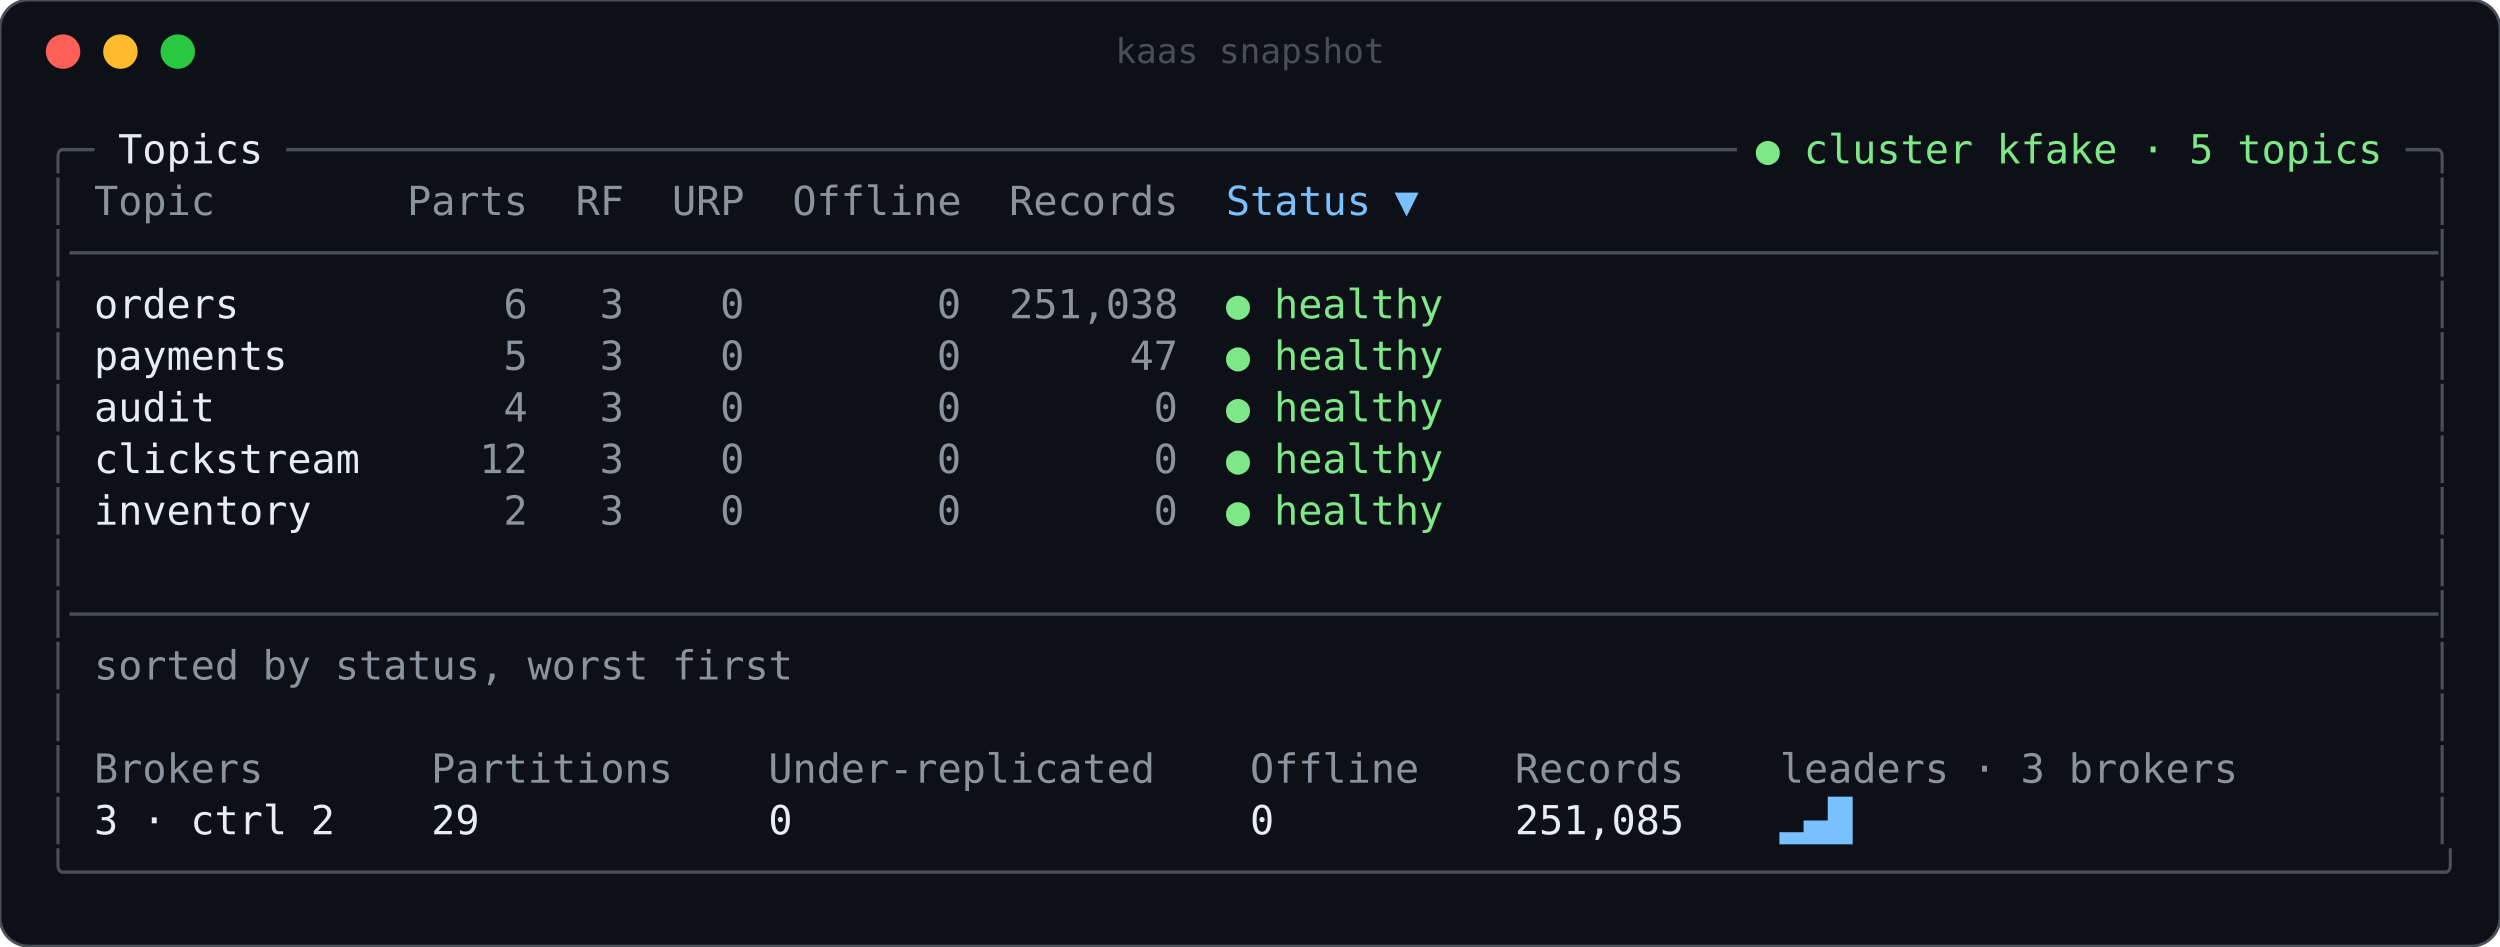
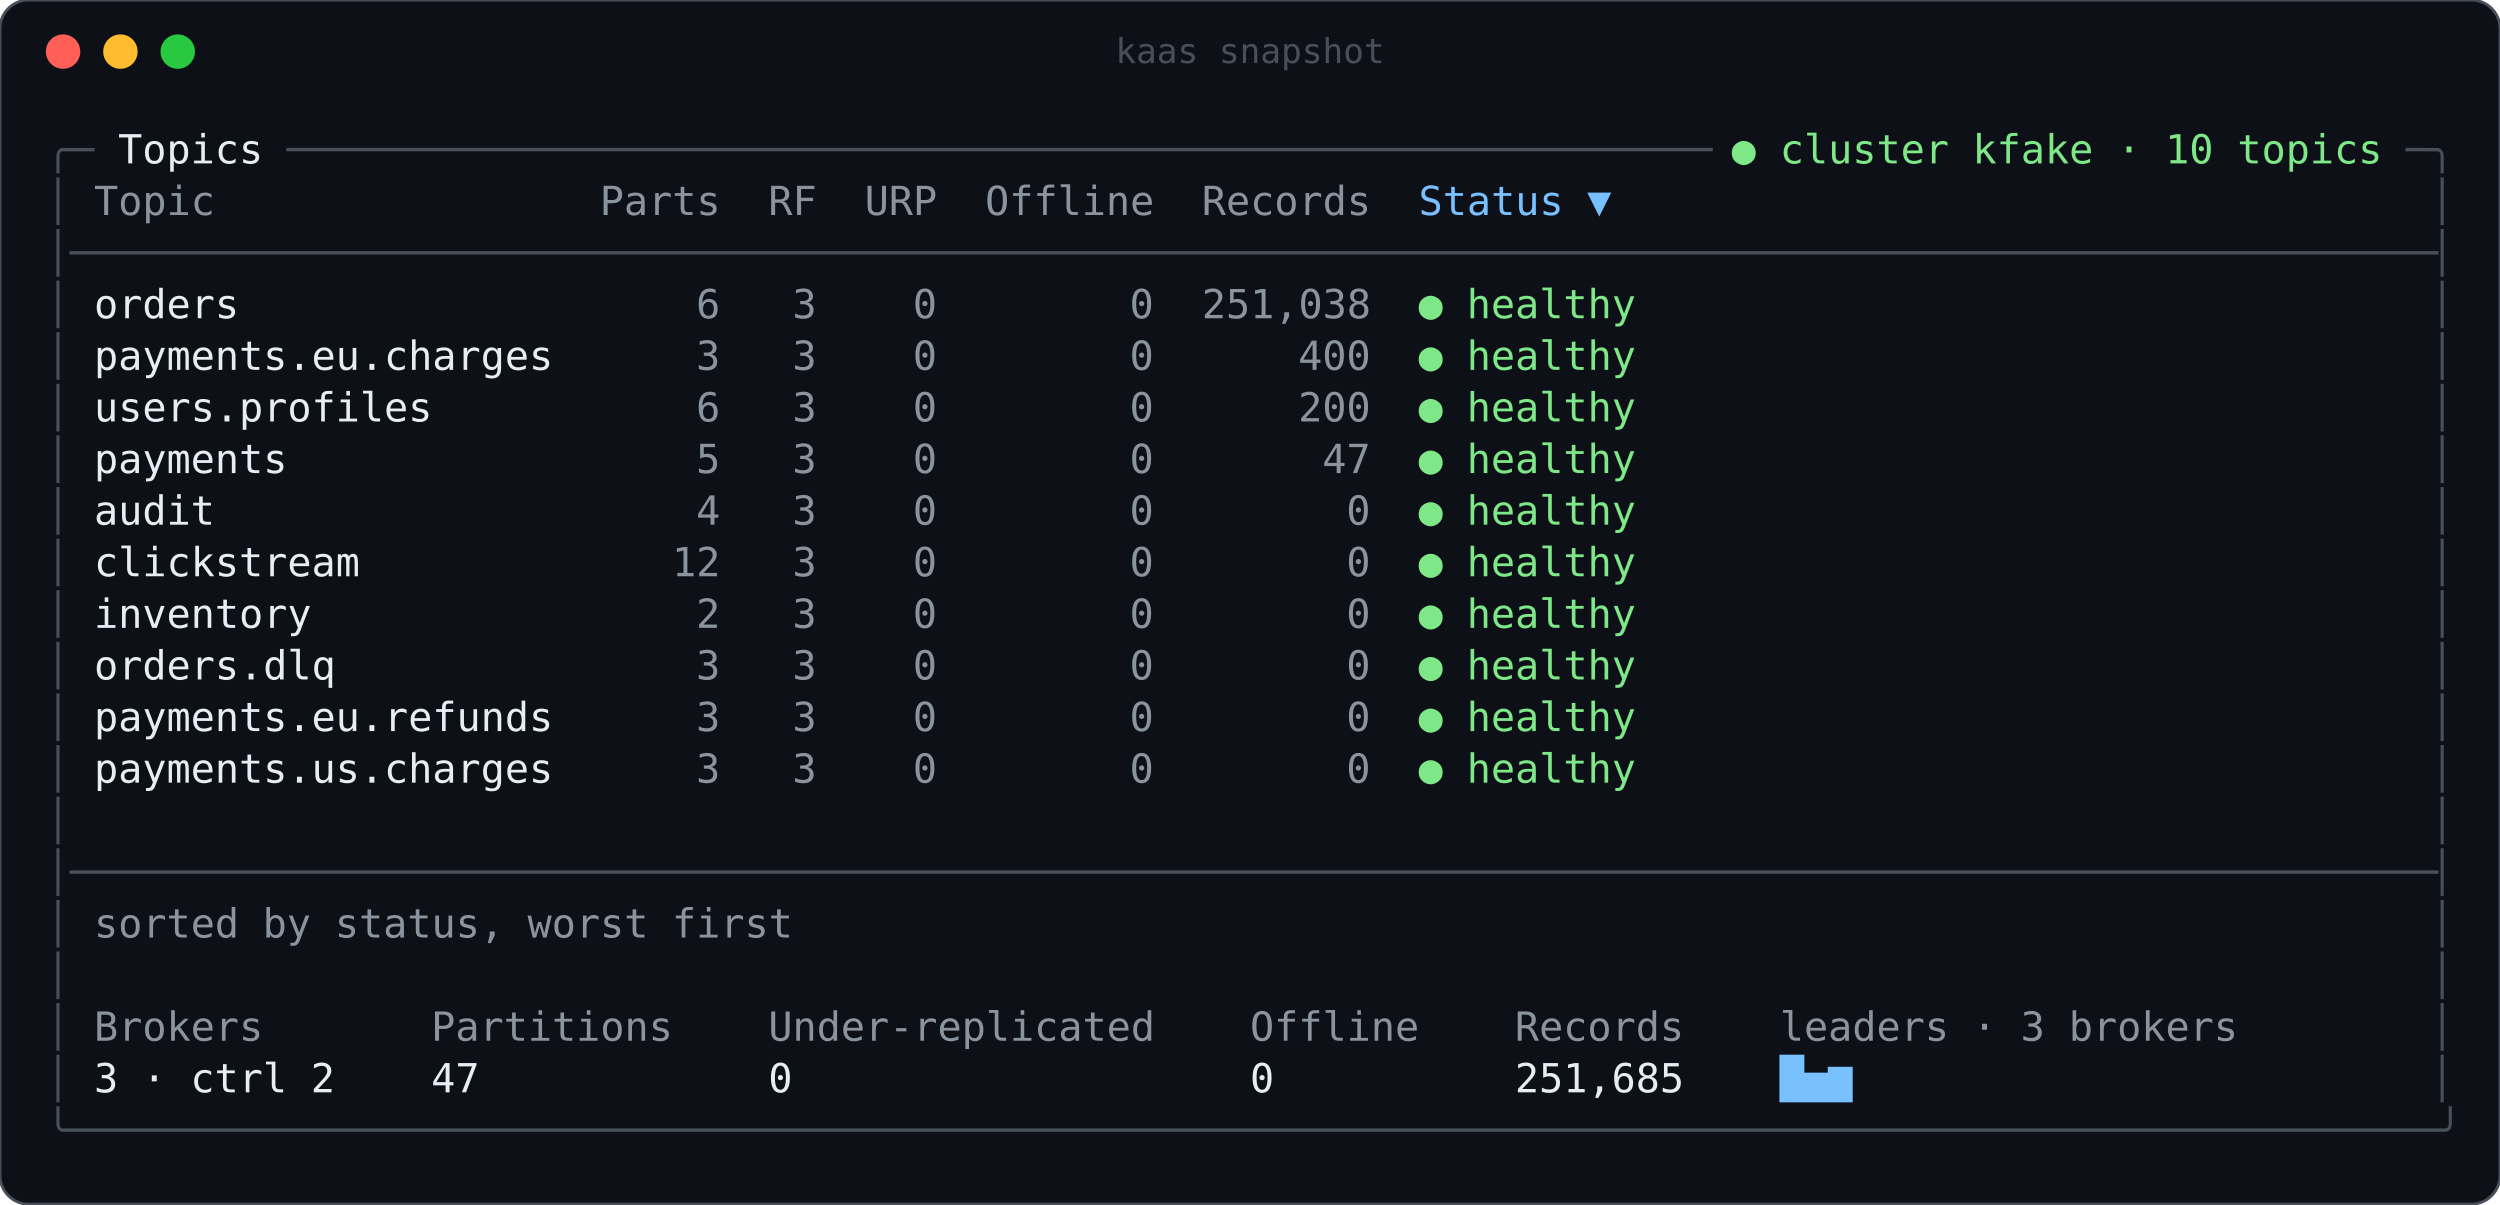
- <svg xmlns="http://www.w3.org/2000/svg" width="872" height="330" viewBox="0 0 872 330" role="img" aria-label="kaas snapshot">
+ <svg xmlns="http://www.w3.org/2000/svg" width="872" height="420" viewBox="0 0 872 420" role="img" aria-label="kaas snapshot">
  <rect width="100%" height="100%" rx="10" fill="#0d1117" stroke="#484f58" />
  <circle cx="22" cy="18" r="6" fill="#ff5f57" />
  <circle cx="42" cy="18" r="6" fill="#febc2e" />
  <circle cx="62" cy="18" r="6" fill="#28c840" />
  <text x="436" y="22" fill="#484f58" font-family="ui-monospace,SFMono-Regular,Menlo,Consolas,monospace" font-size="12" text-anchor="middle">kaas snapshot</text>
  <g font-family="ui-monospace,SFMono-Regular,Menlo,Consolas,'DejaVu Sans Mono',monospace" font-size="14" xml:space="preserve">
    <text x="16.0" y="57.0" fill="#484f58" textLength="16.8" lengthAdjust="spacingAndGlyphs">╭─</text>
    <text x="41.2" y="57.0" fill="#e6edf3" textLength="50.4" lengthAdjust="spacingAndGlyphs">Topics</text>
-     <text x="100.0" y="57.0" fill="#484f58" textLength="504.0" lengthAdjust="spacingAndGlyphs">────────────────────────────────────────────────────────────</text>
-     <text x="612.4" y="57.0" fill="#7ee787" textLength="8.4" lengthAdjust="spacingAndGlyphs">●</text>
-     <text x="629.2" y="57.0" fill="#7ee787" textLength="58.8" lengthAdjust="spacingAndGlyphs">cluster</text>
-     <text x="696.4" y="57.0" fill="#7ee787" textLength="42.0" lengthAdjust="spacingAndGlyphs">kfake</text>
-     <text x="746.8" y="57.0" fill="#7ee787" textLength="8.4" lengthAdjust="spacingAndGlyphs">·</text>
-     <text x="763.6" y="57.0" fill="#7ee787" textLength="8.4" lengthAdjust="spacingAndGlyphs">5</text>
+     <text x="100.0" y="57.0" fill="#484f58" textLength="495.6" lengthAdjust="spacingAndGlyphs">───────────────────────────────────────────────────────────</text>
+     <text x="604.0" y="57.0" fill="#7ee787" textLength="8.4" lengthAdjust="spacingAndGlyphs">●</text>
+     <text x="620.8" y="57.0" fill="#7ee787" textLength="58.8" lengthAdjust="spacingAndGlyphs">cluster</text>
+     <text x="688.0" y="57.0" fill="#7ee787" textLength="42.0" lengthAdjust="spacingAndGlyphs">kfake</text>
+     <text x="738.4" y="57.0" fill="#7ee787" textLength="8.4" lengthAdjust="spacingAndGlyphs">·</text>
+     <text x="755.2" y="57.0" fill="#7ee787" textLength="16.8" lengthAdjust="spacingAndGlyphs">10</text>
    <text x="780.4" y="57.0" fill="#7ee787" textLength="50.4" lengthAdjust="spacingAndGlyphs">topics</text>
    <text x="839.2" y="57.0" fill="#484f58" textLength="8.4" lengthAdjust="spacingAndGlyphs">─</text>
    <text x="847.6" y="57.0" fill="#484f58" textLength="8.4" lengthAdjust="spacingAndGlyphs">╮</text>
    <text x="16.0" y="75.0" fill="#484f58" textLength="8.4" lengthAdjust="spacingAndGlyphs">│</text>
    <text x="32.8" y="75.0" fill="#8b949e" textLength="42.0" lengthAdjust="spacingAndGlyphs">Topic</text>
-     <text x="142.0" y="75.0" fill="#8b949e" textLength="42.0" lengthAdjust="spacingAndGlyphs">Parts</text>
-     <text x="200.8" y="75.0" fill="#8b949e" textLength="16.8" lengthAdjust="spacingAndGlyphs">RF</text>
-     <text x="234.4" y="75.0" fill="#8b949e" textLength="25.2" lengthAdjust="spacingAndGlyphs">URP</text>
-     <text x="276.4" y="75.0" fill="#8b949e" textLength="58.8" lengthAdjust="spacingAndGlyphs">Offline</text>
-     <text x="352.0" y="75.0" fill="#8b949e" textLength="58.8" lengthAdjust="spacingAndGlyphs">Records</text>
-     <text x="427.6" y="75.0" fill="#79c0ff" textLength="50.4" lengthAdjust="spacingAndGlyphs">Status</text>
-     <text x="486.4" y="75.0" fill="#79c0ff" textLength="8.4" lengthAdjust="spacingAndGlyphs">▼</text>
+     <text x="209.2" y="75.0" fill="#8b949e" textLength="42.0" lengthAdjust="spacingAndGlyphs">Parts</text>
+     <text x="268.0" y="75.0" fill="#8b949e" textLength="16.8" lengthAdjust="spacingAndGlyphs">RF</text>
+     <text x="301.6" y="75.0" fill="#8b949e" textLength="25.2" lengthAdjust="spacingAndGlyphs">URP</text>
+     <text x="343.6" y="75.0" fill="#8b949e" textLength="58.8" lengthAdjust="spacingAndGlyphs">Offline</text>
+     <text x="419.2" y="75.0" fill="#8b949e" textLength="58.8" lengthAdjust="spacingAndGlyphs">Records</text>
+     <text x="494.8" y="75.0" fill="#79c0ff" textLength="50.4" lengthAdjust="spacingAndGlyphs">Status</text>
+     <text x="553.6" y="75.0" fill="#79c0ff" textLength="8.4" lengthAdjust="spacingAndGlyphs">▼</text>
    <text x="847.6" y="75.0" fill="#484f58" textLength="8.4" lengthAdjust="spacingAndGlyphs">│</text>
    <text x="16.0" y="93.0" fill="#484f58" textLength="8.4" lengthAdjust="spacingAndGlyphs">│</text>
    <text x="24.4" y="93.0" fill="#484f58" textLength="823.2" lengthAdjust="spacingAndGlyphs">──────────────────────────────────────────────────────────────────────────────────────────────────</text>
    <text x="847.6" y="93.0" fill="#484f58" textLength="8.4" lengthAdjust="spacingAndGlyphs">│</text>
    <text x="16.0" y="111.0" fill="#484f58" textLength="8.4" lengthAdjust="spacingAndGlyphs">│</text>
    <text x="32.8" y="111.0" fill="#e6edf3" textLength="50.4" lengthAdjust="spacingAndGlyphs">orders</text>
-     <text x="175.6" y="111.0" fill="#8b949e" textLength="8.4" lengthAdjust="spacingAndGlyphs">6</text>
-     <text x="209.2" y="111.0" fill="#8b949e" textLength="8.4" lengthAdjust="spacingAndGlyphs">3</text>
-     <text x="251.2" y="111.0" fill="#8b949e" textLength="8.4" lengthAdjust="spacingAndGlyphs">0</text>
-     <text x="326.8" y="111.0" fill="#8b949e" textLength="8.4" lengthAdjust="spacingAndGlyphs">0</text>
-     <text x="352.0" y="111.0" fill="#8b949e" textLength="58.8" lengthAdjust="spacingAndGlyphs">251,038</text>
-     <text x="427.6" y="111.0" fill="#7ee787" textLength="8.4" lengthAdjust="spacingAndGlyphs">●</text>
-     <text x="444.4" y="111.0" fill="#7ee787" textLength="58.8" lengthAdjust="spacingAndGlyphs">healthy</text>
+     <text x="242.8" y="111.0" fill="#8b949e" textLength="8.4" lengthAdjust="spacingAndGlyphs">6</text>
+     <text x="276.4" y="111.0" fill="#8b949e" textLength="8.4" lengthAdjust="spacingAndGlyphs">3</text>
+     <text x="318.4" y="111.0" fill="#8b949e" textLength="8.4" lengthAdjust="spacingAndGlyphs">0</text>
+     <text x="394.0" y="111.0" fill="#8b949e" textLength="8.4" lengthAdjust="spacingAndGlyphs">0</text>
+     <text x="419.2" y="111.0" fill="#8b949e" textLength="58.8" lengthAdjust="spacingAndGlyphs">251,038</text>
+     <text x="494.8" y="111.0" fill="#7ee787" textLength="8.4" lengthAdjust="spacingAndGlyphs">●</text>
+     <text x="511.6" y="111.0" fill="#7ee787" textLength="58.8" lengthAdjust="spacingAndGlyphs">healthy</text>
    <text x="847.6" y="111.0" fill="#484f58" textLength="8.4" lengthAdjust="spacingAndGlyphs">│</text>
    <text x="16.0" y="129.0" fill="#484f58" textLength="8.4" lengthAdjust="spacingAndGlyphs">│</text>
-     <text x="32.8" y="129.0" fill="#e6edf3" textLength="67.2" lengthAdjust="spacingAndGlyphs">payments</text>
-     <text x="175.6" y="129.0" fill="#8b949e" textLength="8.4" lengthAdjust="spacingAndGlyphs">5</text>
-     <text x="209.2" y="129.0" fill="#8b949e" textLength="8.4" lengthAdjust="spacingAndGlyphs">3</text>
-     <text x="251.2" y="129.0" fill="#8b949e" textLength="8.4" lengthAdjust="spacingAndGlyphs">0</text>
-     <text x="326.8" y="129.0" fill="#8b949e" textLength="8.4" lengthAdjust="spacingAndGlyphs">0</text>
-     <text x="394.0" y="129.0" fill="#8b949e" textLength="16.8" lengthAdjust="spacingAndGlyphs">47</text>
-     <text x="427.6" y="129.0" fill="#7ee787" textLength="8.4" lengthAdjust="spacingAndGlyphs">●</text>
-     <text x="444.4" y="129.0" fill="#7ee787" textLength="58.8" lengthAdjust="spacingAndGlyphs">healthy</text>
+     <text x="32.8" y="129.0" fill="#e6edf3" textLength="159.6" lengthAdjust="spacingAndGlyphs">payments.eu.charges</text>
+     <text x="242.8" y="129.0" fill="#8b949e" textLength="8.4" lengthAdjust="spacingAndGlyphs">3</text>
+     <text x="276.4" y="129.0" fill="#8b949e" textLength="8.4" lengthAdjust="spacingAndGlyphs">3</text>
+     <text x="318.4" y="129.0" fill="#8b949e" textLength="8.4" lengthAdjust="spacingAndGlyphs">0</text>
+     <text x="394.0" y="129.0" fill="#8b949e" textLength="8.4" lengthAdjust="spacingAndGlyphs">0</text>
+     <text x="452.8" y="129.0" fill="#8b949e" textLength="25.2" lengthAdjust="spacingAndGlyphs">400</text>
+     <text x="494.8" y="129.0" fill="#7ee787" textLength="8.4" lengthAdjust="spacingAndGlyphs">●</text>
+     <text x="511.6" y="129.0" fill="#7ee787" textLength="58.8" lengthAdjust="spacingAndGlyphs">healthy</text>
    <text x="847.6" y="129.0" fill="#484f58" textLength="8.4" lengthAdjust="spacingAndGlyphs">│</text>
    <text x="16.0" y="147.0" fill="#484f58" textLength="8.4" lengthAdjust="spacingAndGlyphs">│</text>
-     <text x="32.8" y="147.0" fill="#e6edf3" textLength="42.0" lengthAdjust="spacingAndGlyphs">audit</text>
-     <text x="175.6" y="147.0" fill="#8b949e" textLength="8.4" lengthAdjust="spacingAndGlyphs">4</text>
-     <text x="209.2" y="147.0" fill="#8b949e" textLength="8.4" lengthAdjust="spacingAndGlyphs">3</text>
-     <text x="251.2" y="147.0" fill="#8b949e" textLength="8.4" lengthAdjust="spacingAndGlyphs">0</text>
-     <text x="326.8" y="147.0" fill="#8b949e" textLength="8.4" lengthAdjust="spacingAndGlyphs">0</text>
-     <text x="402.4" y="147.0" fill="#8b949e" textLength="8.4" lengthAdjust="spacingAndGlyphs">0</text>
-     <text x="427.6" y="147.0" fill="#7ee787" textLength="8.4" lengthAdjust="spacingAndGlyphs">●</text>
-     <text x="444.4" y="147.0" fill="#7ee787" textLength="58.8" lengthAdjust="spacingAndGlyphs">healthy</text>
+     <text x="32.8" y="147.0" fill="#e6edf3" textLength="117.6" lengthAdjust="spacingAndGlyphs">users.profiles</text>
+     <text x="242.8" y="147.0" fill="#8b949e" textLength="8.4" lengthAdjust="spacingAndGlyphs">6</text>
+     <text x="276.4" y="147.0" fill="#8b949e" textLength="8.4" lengthAdjust="spacingAndGlyphs">3</text>
+     <text x="318.4" y="147.0" fill="#8b949e" textLength="8.4" lengthAdjust="spacingAndGlyphs">0</text>
+     <text x="394.0" y="147.0" fill="#8b949e" textLength="8.4" lengthAdjust="spacingAndGlyphs">0</text>
+     <text x="452.8" y="147.0" fill="#8b949e" textLength="25.2" lengthAdjust="spacingAndGlyphs">200</text>
+     <text x="494.8" y="147.0" fill="#7ee787" textLength="8.4" lengthAdjust="spacingAndGlyphs">●</text>
+     <text x="511.6" y="147.0" fill="#7ee787" textLength="58.8" lengthAdjust="spacingAndGlyphs">healthy</text>
    <text x="847.6" y="147.0" fill="#484f58" textLength="8.4" lengthAdjust="spacingAndGlyphs">│</text>
    <text x="16.0" y="165.0" fill="#484f58" textLength="8.4" lengthAdjust="spacingAndGlyphs">│</text>
-     <text x="32.8" y="165.0" fill="#e6edf3" textLength="92.4" lengthAdjust="spacingAndGlyphs">clickstream</text>
-     <text x="167.2" y="165.0" fill="#8b949e" textLength="16.8" lengthAdjust="spacingAndGlyphs">12</text>
-     <text x="209.2" y="165.0" fill="#8b949e" textLength="8.4" lengthAdjust="spacingAndGlyphs">3</text>
-     <text x="251.2" y="165.0" fill="#8b949e" textLength="8.4" lengthAdjust="spacingAndGlyphs">0</text>
-     <text x="326.8" y="165.0" fill="#8b949e" textLength="8.4" lengthAdjust="spacingAndGlyphs">0</text>
-     <text x="402.4" y="165.0" fill="#8b949e" textLength="8.4" lengthAdjust="spacingAndGlyphs">0</text>
-     <text x="427.6" y="165.0" fill="#7ee787" textLength="8.4" lengthAdjust="spacingAndGlyphs">●</text>
-     <text x="444.4" y="165.0" fill="#7ee787" textLength="58.8" lengthAdjust="spacingAndGlyphs">healthy</text>
+     <text x="32.8" y="165.0" fill="#e6edf3" textLength="67.2" lengthAdjust="spacingAndGlyphs">payments</text>
+     <text x="242.8" y="165.0" fill="#8b949e" textLength="8.4" lengthAdjust="spacingAndGlyphs">5</text>
+     <text x="276.4" y="165.0" fill="#8b949e" textLength="8.4" lengthAdjust="spacingAndGlyphs">3</text>
+     <text x="318.4" y="165.0" fill="#8b949e" textLength="8.4" lengthAdjust="spacingAndGlyphs">0</text>
+     <text x="394.0" y="165.0" fill="#8b949e" textLength="8.4" lengthAdjust="spacingAndGlyphs">0</text>
+     <text x="461.2" y="165.0" fill="#8b949e" textLength="16.8" lengthAdjust="spacingAndGlyphs">47</text>
+     <text x="494.8" y="165.0" fill="#7ee787" textLength="8.4" lengthAdjust="spacingAndGlyphs">●</text>
+     <text x="511.6" y="165.0" fill="#7ee787" textLength="58.8" lengthAdjust="spacingAndGlyphs">healthy</text>
    <text x="847.6" y="165.0" fill="#484f58" textLength="8.4" lengthAdjust="spacingAndGlyphs">│</text>
    <text x="16.0" y="183.0" fill="#484f58" textLength="8.4" lengthAdjust="spacingAndGlyphs">│</text>
-     <text x="32.8" y="183.0" fill="#e6edf3" textLength="75.6" lengthAdjust="spacingAndGlyphs">inventory</text>
-     <text x="175.6" y="183.0" fill="#8b949e" textLength="8.4" lengthAdjust="spacingAndGlyphs">2</text>
-     <text x="209.2" y="183.0" fill="#8b949e" textLength="8.4" lengthAdjust="spacingAndGlyphs">3</text>
-     <text x="251.2" y="183.0" fill="#8b949e" textLength="8.4" lengthAdjust="spacingAndGlyphs">0</text>
-     <text x="326.8" y="183.0" fill="#8b949e" textLength="8.4" lengthAdjust="spacingAndGlyphs">0</text>
-     <text x="402.4" y="183.0" fill="#8b949e" textLength="8.4" lengthAdjust="spacingAndGlyphs">0</text>
-     <text x="427.6" y="183.0" fill="#7ee787" textLength="8.4" lengthAdjust="spacingAndGlyphs">●</text>
-     <text x="444.4" y="183.0" fill="#7ee787" textLength="58.8" lengthAdjust="spacingAndGlyphs">healthy</text>
+     <text x="32.8" y="183.0" fill="#e6edf3" textLength="42.0" lengthAdjust="spacingAndGlyphs">audit</text>
+     <text x="242.8" y="183.0" fill="#8b949e" textLength="8.4" lengthAdjust="spacingAndGlyphs">4</text>
+     <text x="276.4" y="183.0" fill="#8b949e" textLength="8.4" lengthAdjust="spacingAndGlyphs">3</text>
+     <text x="318.4" y="183.0" fill="#8b949e" textLength="8.4" lengthAdjust="spacingAndGlyphs">0</text>
+     <text x="394.0" y="183.0" fill="#8b949e" textLength="8.4" lengthAdjust="spacingAndGlyphs">0</text>
+     <text x="469.6" y="183.0" fill="#8b949e" textLength="8.4" lengthAdjust="spacingAndGlyphs">0</text>
+     <text x="494.8" y="183.0" fill="#7ee787" textLength="8.4" lengthAdjust="spacingAndGlyphs">●</text>
+     <text x="511.6" y="183.0" fill="#7ee787" textLength="58.8" lengthAdjust="spacingAndGlyphs">healthy</text>
    <text x="847.6" y="183.0" fill="#484f58" textLength="8.4" lengthAdjust="spacingAndGlyphs">│</text>
    <text x="16.0" y="201.0" fill="#484f58" textLength="8.4" lengthAdjust="spacingAndGlyphs">│</text>
+     <text x="32.8" y="201.0" fill="#e6edf3" textLength="92.4" lengthAdjust="spacingAndGlyphs">clickstream</text>
+     <text x="234.4" y="201.0" fill="#8b949e" textLength="16.8" lengthAdjust="spacingAndGlyphs">12</text>
+     <text x="276.4" y="201.0" fill="#8b949e" textLength="8.4" lengthAdjust="spacingAndGlyphs">3</text>
+     <text x="318.4" y="201.0" fill="#8b949e" textLength="8.4" lengthAdjust="spacingAndGlyphs">0</text>
+     <text x="394.0" y="201.0" fill="#8b949e" textLength="8.4" lengthAdjust="spacingAndGlyphs">0</text>
+     <text x="469.6" y="201.0" fill="#8b949e" textLength="8.4" lengthAdjust="spacingAndGlyphs">0</text>
+     <text x="494.8" y="201.0" fill="#7ee787" textLength="8.4" lengthAdjust="spacingAndGlyphs">●</text>
+     <text x="511.6" y="201.0" fill="#7ee787" textLength="58.8" lengthAdjust="spacingAndGlyphs">healthy</text>
    <text x="847.6" y="201.0" fill="#484f58" textLength="8.4" lengthAdjust="spacingAndGlyphs">│</text>
    <text x="16.0" y="219.0" fill="#484f58" textLength="8.4" lengthAdjust="spacingAndGlyphs">│</text>
-     <text x="24.4" y="219.0" fill="#484f58" textLength="823.2" lengthAdjust="spacingAndGlyphs">──────────────────────────────────────────────────────────────────────────────────────────────────</text>
+     <text x="32.8" y="219.0" fill="#e6edf3" textLength="75.6" lengthAdjust="spacingAndGlyphs">inventory</text>
+     <text x="242.8" y="219.0" fill="#8b949e" textLength="8.4" lengthAdjust="spacingAndGlyphs">2</text>
+     <text x="276.4" y="219.0" fill="#8b949e" textLength="8.4" lengthAdjust="spacingAndGlyphs">3</text>
+     <text x="318.4" y="219.0" fill="#8b949e" textLength="8.4" lengthAdjust="spacingAndGlyphs">0</text>
+     <text x="394.0" y="219.0" fill="#8b949e" textLength="8.4" lengthAdjust="spacingAndGlyphs">0</text>
+     <text x="469.6" y="219.0" fill="#8b949e" textLength="8.4" lengthAdjust="spacingAndGlyphs">0</text>
+     <text x="494.8" y="219.0" fill="#7ee787" textLength="8.4" lengthAdjust="spacingAndGlyphs">●</text>
+     <text x="511.6" y="219.0" fill="#7ee787" textLength="58.8" lengthAdjust="spacingAndGlyphs">healthy</text>
    <text x="847.6" y="219.0" fill="#484f58" textLength="8.4" lengthAdjust="spacingAndGlyphs">│</text>
    <text x="16.0" y="237.0" fill="#484f58" textLength="8.4" lengthAdjust="spacingAndGlyphs">│</text>
-     <text x="32.8" y="237.0" fill="#8b949e" textLength="50.4" lengthAdjust="spacingAndGlyphs">sorted</text>
-     <text x="91.6" y="237.0" fill="#8b949e" textLength="16.8" lengthAdjust="spacingAndGlyphs">by</text>
-     <text x="116.8" y="237.0" fill="#8b949e" textLength="58.8" lengthAdjust="spacingAndGlyphs">status,</text>
-     <text x="184.0" y="237.0" fill="#8b949e" textLength="42.0" lengthAdjust="spacingAndGlyphs">worst</text>
-     <text x="234.4" y="237.0" fill="#8b949e" textLength="42.0" lengthAdjust="spacingAndGlyphs">first</text>
+     <text x="32.8" y="237.0" fill="#e6edf3" textLength="84.0" lengthAdjust="spacingAndGlyphs">orders.dlq</text>
+     <text x="242.8" y="237.0" fill="#8b949e" textLength="8.4" lengthAdjust="spacingAndGlyphs">3</text>
+     <text x="276.4" y="237.0" fill="#8b949e" textLength="8.4" lengthAdjust="spacingAndGlyphs">3</text>
+     <text x="318.4" y="237.0" fill="#8b949e" textLength="8.4" lengthAdjust="spacingAndGlyphs">0</text>
+     <text x="394.0" y="237.0" fill="#8b949e" textLength="8.4" lengthAdjust="spacingAndGlyphs">0</text>
+     <text x="469.6" y="237.0" fill="#8b949e" textLength="8.4" lengthAdjust="spacingAndGlyphs">0</text>
+     <text x="494.8" y="237.0" fill="#7ee787" textLength="8.4" lengthAdjust="spacingAndGlyphs">●</text>
+     <text x="511.6" y="237.0" fill="#7ee787" textLength="58.8" lengthAdjust="spacingAndGlyphs">healthy</text>
    <text x="847.6" y="237.0" fill="#484f58" textLength="8.4" lengthAdjust="spacingAndGlyphs">│</text>
    <text x="16.0" y="255.0" fill="#484f58" textLength="8.4" lengthAdjust="spacingAndGlyphs">│</text>
+     <text x="32.8" y="255.0" fill="#e6edf3" textLength="159.6" lengthAdjust="spacingAndGlyphs">payments.eu.refunds</text>
+     <text x="242.8" y="255.0" fill="#8b949e" textLength="8.4" lengthAdjust="spacingAndGlyphs">3</text>
+     <text x="276.4" y="255.0" fill="#8b949e" textLength="8.4" lengthAdjust="spacingAndGlyphs">3</text>
+     <text x="318.4" y="255.0" fill="#8b949e" textLength="8.4" lengthAdjust="spacingAndGlyphs">0</text>
+     <text x="394.0" y="255.0" fill="#8b949e" textLength="8.4" lengthAdjust="spacingAndGlyphs">0</text>
+     <text x="469.6" y="255.0" fill="#8b949e" textLength="8.4" lengthAdjust="spacingAndGlyphs">0</text>
+     <text x="494.8" y="255.0" fill="#7ee787" textLength="8.4" lengthAdjust="spacingAndGlyphs">●</text>
+     <text x="511.6" y="255.0" fill="#7ee787" textLength="58.8" lengthAdjust="spacingAndGlyphs">healthy</text>
    <text x="847.6" y="255.0" fill="#484f58" textLength="8.4" lengthAdjust="spacingAndGlyphs">│</text>
    <text x="16.0" y="273.0" fill="#484f58" textLength="8.4" lengthAdjust="spacingAndGlyphs">│</text>
-     <text x="32.8" y="273.0" fill="#8b949e" textLength="58.8" lengthAdjust="spacingAndGlyphs">Brokers</text>
-     <text x="150.4" y="273.0" fill="#8b949e" textLength="84.0" lengthAdjust="spacingAndGlyphs">Partitions</text>
-     <text x="268.0" y="273.0" fill="#8b949e" textLength="134.4" lengthAdjust="spacingAndGlyphs">Under-replicated</text>
-     <text x="436.0" y="273.0" fill="#8b949e" textLength="58.8" lengthAdjust="spacingAndGlyphs">Offline</text>
-     <text x="528.4" y="273.0" fill="#8b949e" textLength="58.8" lengthAdjust="spacingAndGlyphs">Records</text>
-     <text x="620.8" y="273.0" fill="#8b949e" textLength="58.8" lengthAdjust="spacingAndGlyphs">leaders</text>
-     <text x="688.0" y="273.0" fill="#8b949e" textLength="8.4" lengthAdjust="spacingAndGlyphs">·</text>
-     <text x="704.8" y="273.0" fill="#8b949e" textLength="8.4" lengthAdjust="spacingAndGlyphs">3</text>
-     <text x="721.6" y="273.0" fill="#8b949e" textLength="58.8" lengthAdjust="spacingAndGlyphs">brokers</text>
+     <text x="32.8" y="273.0" fill="#e6edf3" textLength="159.6" lengthAdjust="spacingAndGlyphs">payments.us.charges</text>
+     <text x="242.8" y="273.0" fill="#8b949e" textLength="8.4" lengthAdjust="spacingAndGlyphs">3</text>
+     <text x="276.4" y="273.0" fill="#8b949e" textLength="8.4" lengthAdjust="spacingAndGlyphs">3</text>
+     <text x="318.4" y="273.0" fill="#8b949e" textLength="8.4" lengthAdjust="spacingAndGlyphs">0</text>
+     <text x="394.0" y="273.0" fill="#8b949e" textLength="8.4" lengthAdjust="spacingAndGlyphs">0</text>
+     <text x="469.6" y="273.0" fill="#8b949e" textLength="8.4" lengthAdjust="spacingAndGlyphs">0</text>
+     <text x="494.8" y="273.0" fill="#7ee787" textLength="8.4" lengthAdjust="spacingAndGlyphs">●</text>
+     <text x="511.6" y="273.0" fill="#7ee787" textLength="58.8" lengthAdjust="spacingAndGlyphs">healthy</text>
    <text x="847.6" y="273.0" fill="#484f58" textLength="8.4" lengthAdjust="spacingAndGlyphs">│</text>
    <text x="16.0" y="291.0" fill="#484f58" textLength="8.4" lengthAdjust="spacingAndGlyphs">│</text>
-     <text x="32.8" y="291.0" fill="#e6edf3" textLength="8.4" lengthAdjust="spacingAndGlyphs">3</text>
-     <text x="49.6" y="291.0" fill="#e6edf3" textLength="8.4" lengthAdjust="spacingAndGlyphs">·</text>
-     <text x="66.4" y="291.0" fill="#e6edf3" textLength="33.6" lengthAdjust="spacingAndGlyphs">ctrl</text>
-     <text x="108.4" y="291.0" fill="#e6edf3" textLength="8.4" lengthAdjust="spacingAndGlyphs">2</text>
-     <text x="150.4" y="291.0" fill="#e6edf3" textLength="16.8" lengthAdjust="spacingAndGlyphs">29</text>
-     <text x="268.0" y="291.0" fill="#e6edf3" textLength="8.4" lengthAdjust="spacingAndGlyphs">0</text>
-     <text x="436.0" y="291.0" fill="#e6edf3" textLength="8.4" lengthAdjust="spacingAndGlyphs">0</text>
-     <text x="528.4" y="291.0" fill="#e6edf3" textLength="58.8" lengthAdjust="spacingAndGlyphs">251,085</text>
-     <text x="620.8" y="291.0" fill="#79c0ff" textLength="25.2" lengthAdjust="spacingAndGlyphs">▂▄█</text>
    <text x="847.6" y="291.0" fill="#484f58" textLength="8.4" lengthAdjust="spacingAndGlyphs">│</text>
-     <text x="16.0" y="309.0" fill="#484f58" textLength="840.0" lengthAdjust="spacingAndGlyphs">╰──────────────────────────────────────────────────────────────────────────────────────────────────╯</text>
+     <text x="16.0" y="309.0" fill="#484f58" textLength="8.4" lengthAdjust="spacingAndGlyphs">│</text>
+     <text x="24.4" y="309.0" fill="#484f58" textLength="823.2" lengthAdjust="spacingAndGlyphs">──────────────────────────────────────────────────────────────────────────────────────────────────</text>
+     <text x="847.6" y="309.0" fill="#484f58" textLength="8.4" lengthAdjust="spacingAndGlyphs">│</text>
+     <text x="16.0" y="327.0" fill="#484f58" textLength="8.4" lengthAdjust="spacingAndGlyphs">│</text>
+     <text x="32.8" y="327.0" fill="#8b949e" textLength="50.4" lengthAdjust="spacingAndGlyphs">sorted</text>
+     <text x="91.6" y="327.0" fill="#8b949e" textLength="16.8" lengthAdjust="spacingAndGlyphs">by</text>
+     <text x="116.8" y="327.0" fill="#8b949e" textLength="58.8" lengthAdjust="spacingAndGlyphs">status,</text>
+     <text x="184.0" y="327.0" fill="#8b949e" textLength="42.0" lengthAdjust="spacingAndGlyphs">worst</text>
+     <text x="234.4" y="327.0" fill="#8b949e" textLength="42.0" lengthAdjust="spacingAndGlyphs">first</text>
+     <text x="847.6" y="327.0" fill="#484f58" textLength="8.4" lengthAdjust="spacingAndGlyphs">│</text>
+     <text x="16.0" y="345.0" fill="#484f58" textLength="8.4" lengthAdjust="spacingAndGlyphs">│</text>
+     <text x="847.6" y="345.0" fill="#484f58" textLength="8.4" lengthAdjust="spacingAndGlyphs">│</text>
+     <text x="16.0" y="363.0" fill="#484f58" textLength="8.4" lengthAdjust="spacingAndGlyphs">│</text>
+     <text x="32.8" y="363.0" fill="#8b949e" textLength="58.8" lengthAdjust="spacingAndGlyphs">Brokers</text>
+     <text x="150.4" y="363.0" fill="#8b949e" textLength="84.0" lengthAdjust="spacingAndGlyphs">Partitions</text>
+     <text x="268.0" y="363.0" fill="#8b949e" textLength="134.4" lengthAdjust="spacingAndGlyphs">Under-replicated</text>
+     <text x="436.0" y="363.0" fill="#8b949e" textLength="58.8" lengthAdjust="spacingAndGlyphs">Offline</text>
+     <text x="528.4" y="363.0" fill="#8b949e" textLength="58.8" lengthAdjust="spacingAndGlyphs">Records</text>
+     <text x="620.8" y="363.0" fill="#8b949e" textLength="58.8" lengthAdjust="spacingAndGlyphs">leaders</text>
+     <text x="688.0" y="363.0" fill="#8b949e" textLength="8.4" lengthAdjust="spacingAndGlyphs">·</text>
+     <text x="704.8" y="363.0" fill="#8b949e" textLength="8.4" lengthAdjust="spacingAndGlyphs">3</text>
+     <text x="721.6" y="363.0" fill="#8b949e" textLength="58.8" lengthAdjust="spacingAndGlyphs">brokers</text>
+     <text x="847.6" y="363.0" fill="#484f58" textLength="8.4" lengthAdjust="spacingAndGlyphs">│</text>
+     <text x="16.0" y="381.0" fill="#484f58" textLength="8.4" lengthAdjust="spacingAndGlyphs">│</text>
+     <text x="32.8" y="381.0" fill="#e6edf3" textLength="8.4" lengthAdjust="spacingAndGlyphs">3</text>
+     <text x="49.6" y="381.0" fill="#e6edf3" textLength="8.4" lengthAdjust="spacingAndGlyphs">·</text>
+     <text x="66.4" y="381.0" fill="#e6edf3" textLength="33.6" lengthAdjust="spacingAndGlyphs">ctrl</text>
+     <text x="108.4" y="381.0" fill="#e6edf3" textLength="8.4" lengthAdjust="spacingAndGlyphs">2</text>
+     <text x="150.4" y="381.0" fill="#e6edf3" textLength="16.8" lengthAdjust="spacingAndGlyphs">47</text>
+     <text x="268.0" y="381.0" fill="#e6edf3" textLength="8.4" lengthAdjust="spacingAndGlyphs">0</text>
+     <text x="436.0" y="381.0" fill="#e6edf3" textLength="8.4" lengthAdjust="spacingAndGlyphs">0</text>
+     <text x="528.4" y="381.0" fill="#e6edf3" textLength="58.8" lengthAdjust="spacingAndGlyphs">251,685</text>
+     <text x="620.8" y="381.0" fill="#79c0ff" textLength="25.2" lengthAdjust="spacingAndGlyphs">█▅▆</text>
+     <text x="847.6" y="381.0" fill="#484f58" textLength="8.4" lengthAdjust="spacingAndGlyphs">│</text>
+     <text x="16.0" y="399.0" fill="#484f58" textLength="840.0" lengthAdjust="spacingAndGlyphs">╰──────────────────────────────────────────────────────────────────────────────────────────────────╯</text>
  </g>
</svg>
